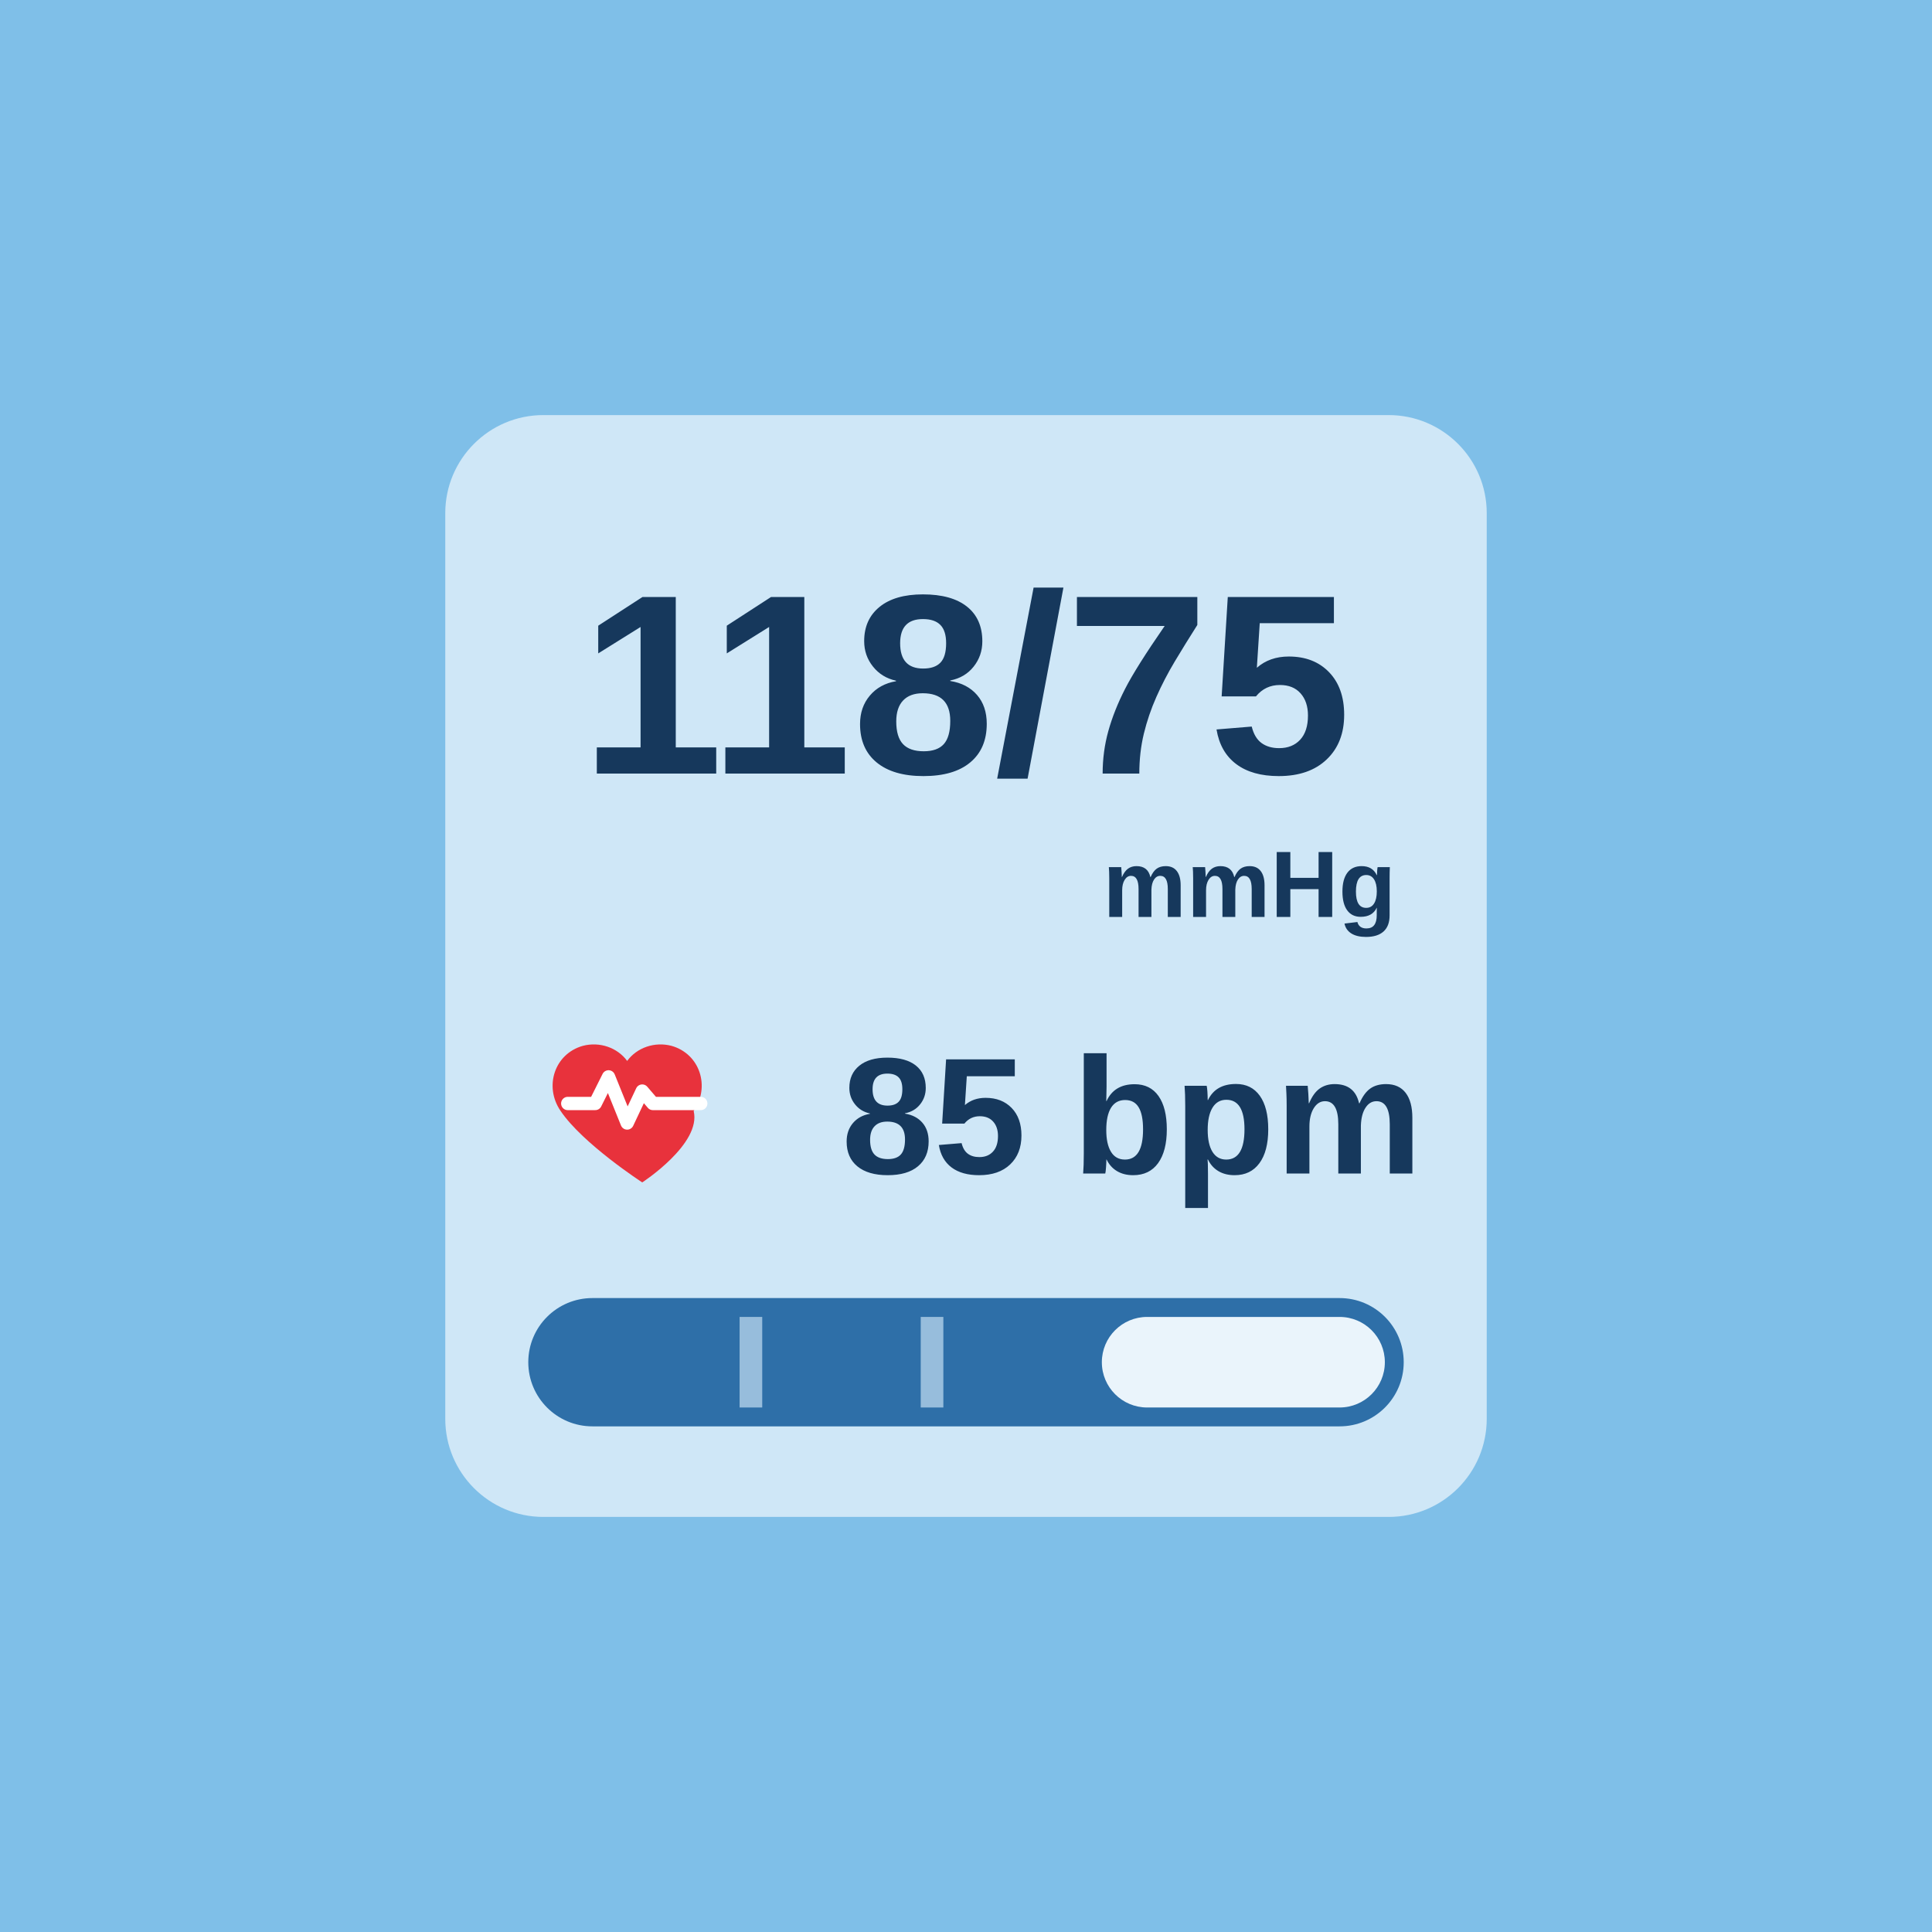
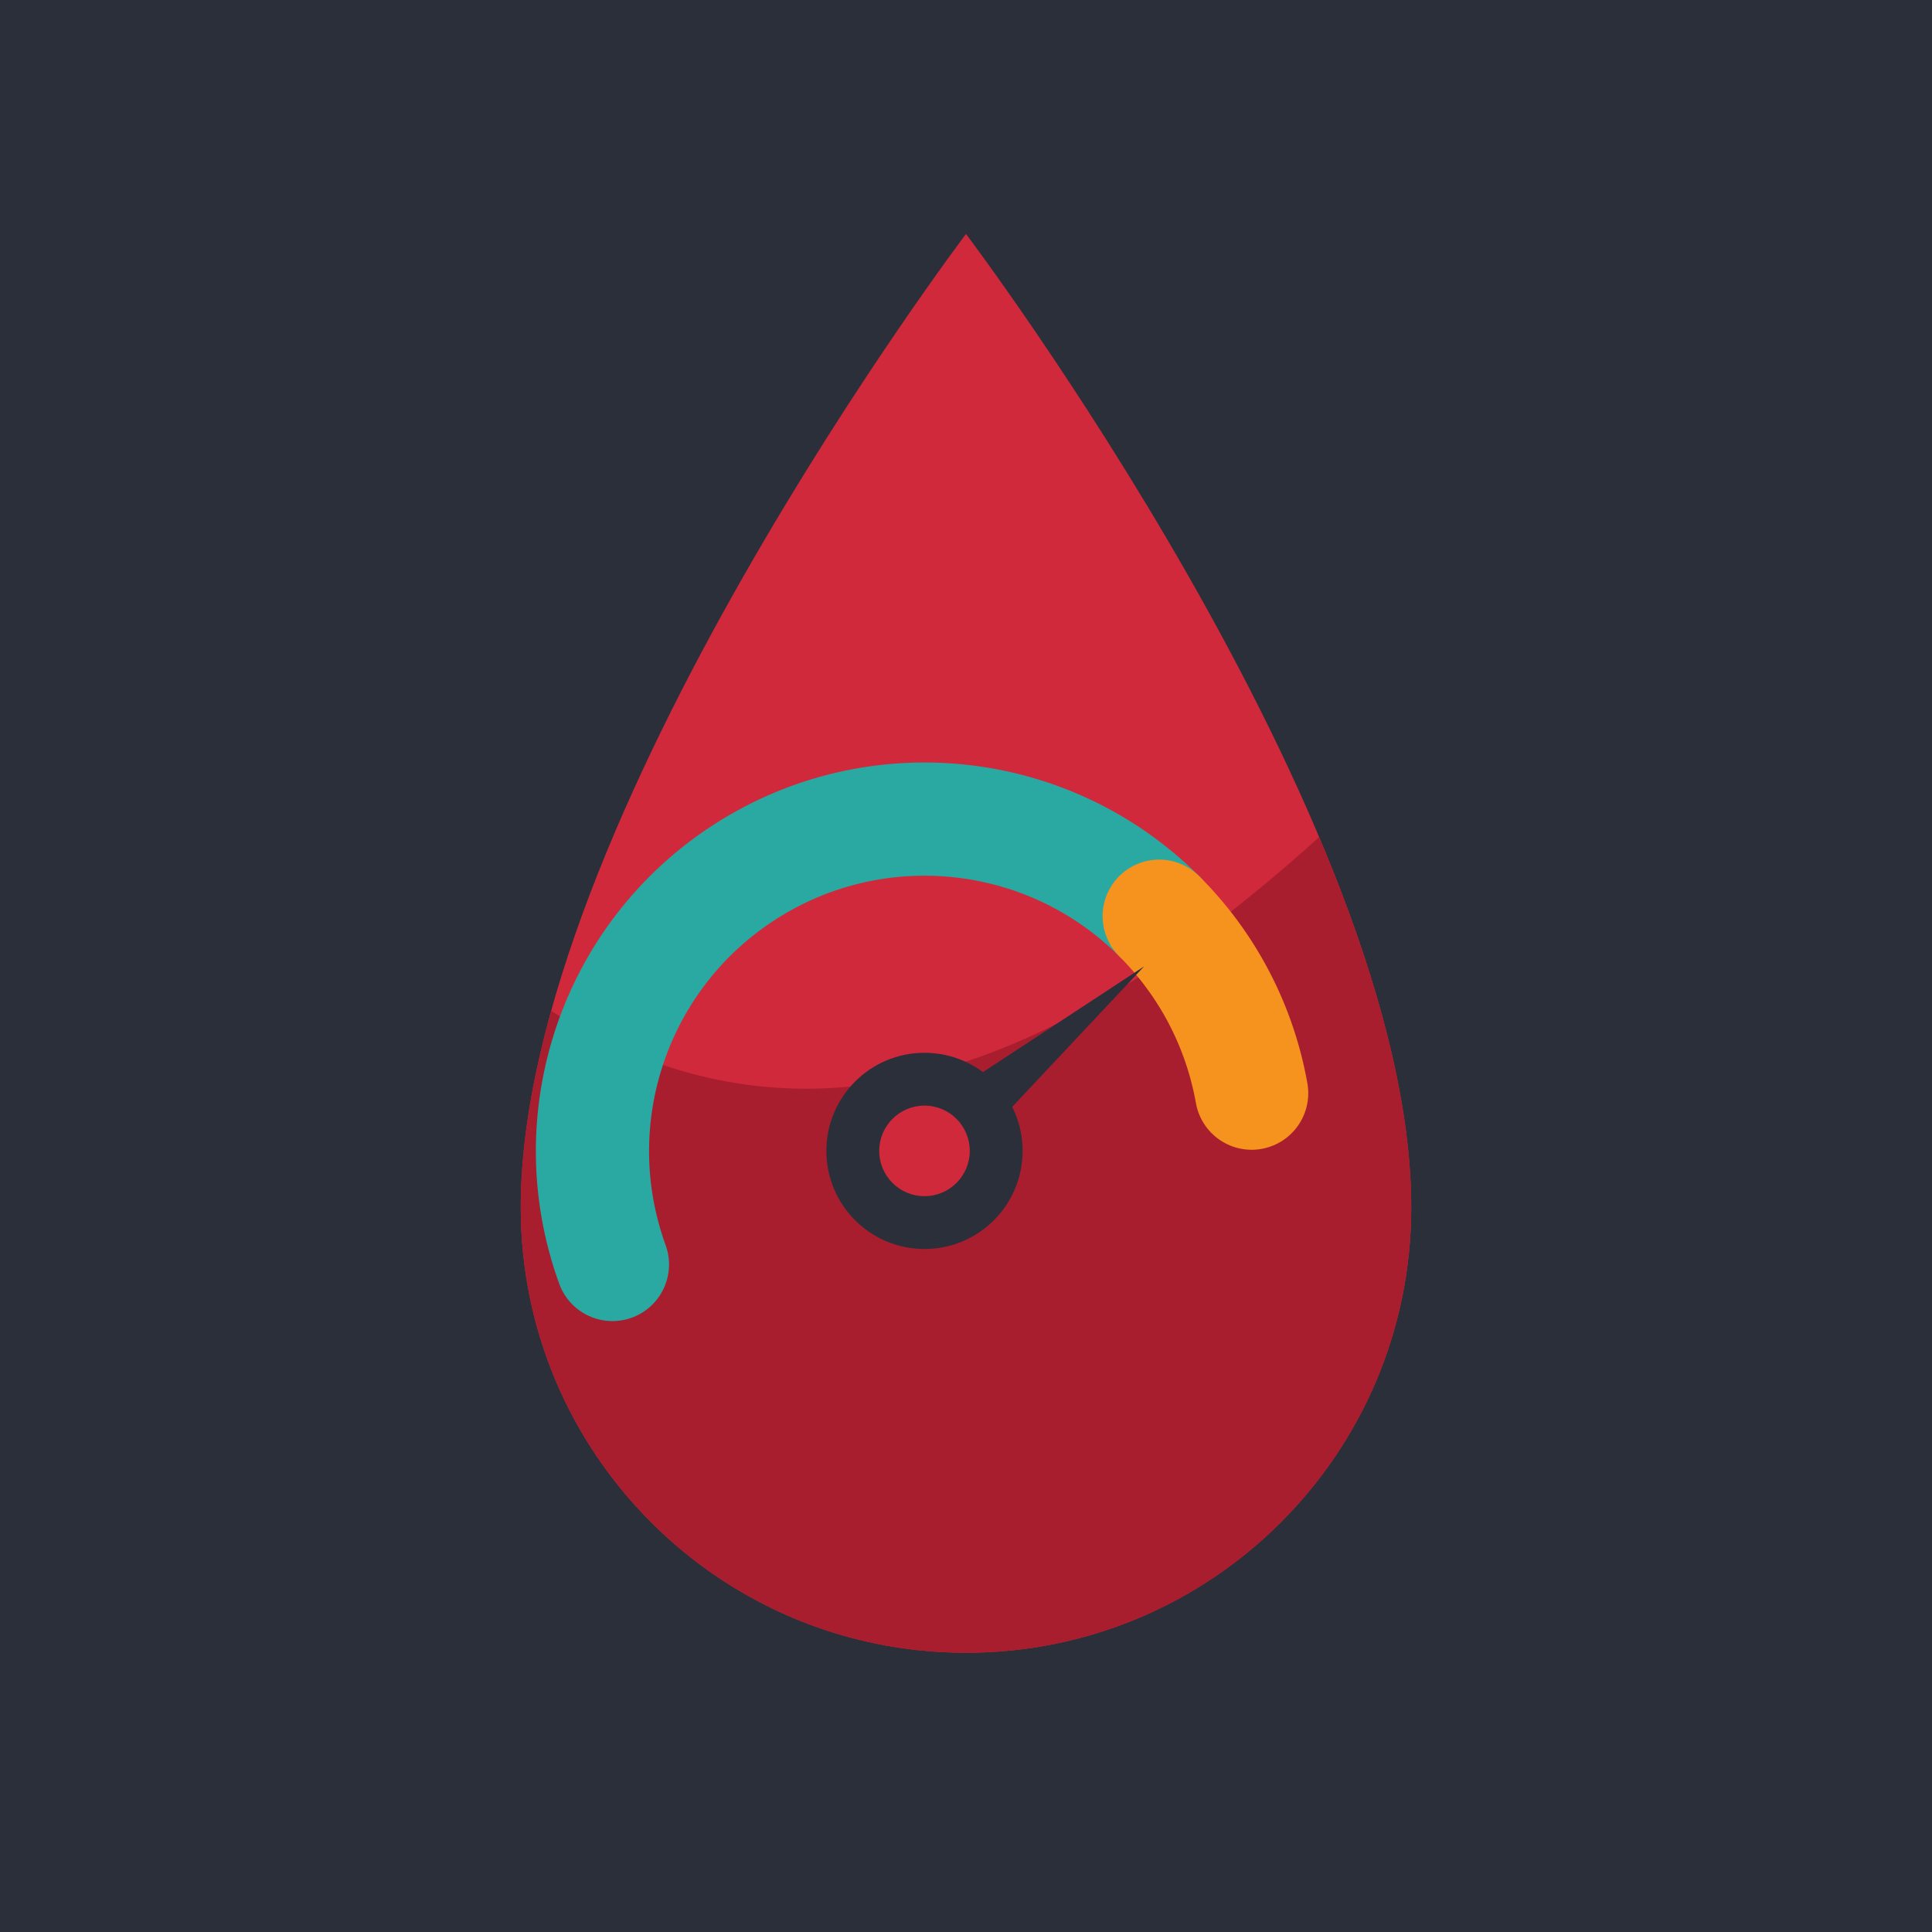
<svg xmlns="http://www.w3.org/2000/svg" viewBox="0 0 512 512" width="512" height="512">
-   <rect width="512" height="512" fill="#7FBFE8" />
-   <rect x="118" y="110" width="276" height="292" rx="26" fill="#CFE7F7" />
-   <g font-family="Arial, Helvetica, sans-serif" font-weight="bold" fill="#16385C" text-anchor="middle">
-     <text x="256" y="205" font-size="68">118/75</text>
-     <text x="370" y="243" font-size="25" text-anchor="end">mmHg</text>
-     <text x="300" y="311" font-size="44">85 bpm</text>
+   <defs>
+     <clipPath id="drop">
+       <path d="M256 62 C 256 62, 374 218, 374 320 A 118 118 0 1 1 138 320 C 138 218, 256 62, 256 62 Z" />
+     </clipPath>
+   </defs>
+   <rect width="512" height="512" fill="#2A2F3A" />
+   <path d="M256 62 C 256 62, 374 218, 374 320 A 118 118 0 1 1 138 320 C 138 218, 256 62, 256 62 Z" fill="#D0293B" />
+   <g clip-path="url(#drop)">
+     <path d="M118 246 C 208 330, 302 282, 402 168 L 402 470 L 118 470 Z" fill="#A81E2E" />
  </g>
-   <g transform="translate(142 264) scale(2.35)">
-     <path d="M12 21s-6.7-4.35-9.2-8.05C.9 10.2 2.1 6.5 5.3 5.6c1.9-.5 3.9.2 5 1.7 1.1-1.5 3.1-2.2 5-1.7 3.2.9 4.4 4.6 2.5 7.35C18.7 16.65 12 21 12 21z" fill="#E8323C" />
-     <path d="M3.6 12.1h3.1l1.5-3 2.1 5.2 1.7-3.6 1.2 1.4h5.4" fill="none" stroke="#fff" stroke-width="1.5" stroke-linecap="round" stroke-linejoin="round" />
-   </g>
-   <rect x="140" y="344" width="232" height="34" rx="17" fill="#2E6FA8" />
-   <rect x="292" y="349" width="75" height="24" rx="12" fill="#EAF4FB" />
-   <rect x="196" y="349" width="6" height="24" fill="#CFE7F7" opacity=".65" />
-   <rect x="244" y="349" width="6" height="24" fill="#CFE7F7" opacity=".65" />
+   <path d="M162.3 335.1 A88 88 0 0 1 307.2 242.8" fill="none" stroke="#2AA9A2" stroke-width="30" stroke-linecap="round" />
+   <path d="M307.2 242.8 A88 88 0 0 1 331.7 289.7" fill="none" stroke="#F6921E" stroke-width="30" stroke-linecap="round" />
+   <polygon points="250.8,311.9 303.2,256.1 239.2,298.1" fill="#2A2F3A" />
+   <circle cx="245" cy="305" r="26" fill="#2A2F3A" />
+   <circle cx="245" cy="305" r="12" fill="#D0293B" />
</svg>
